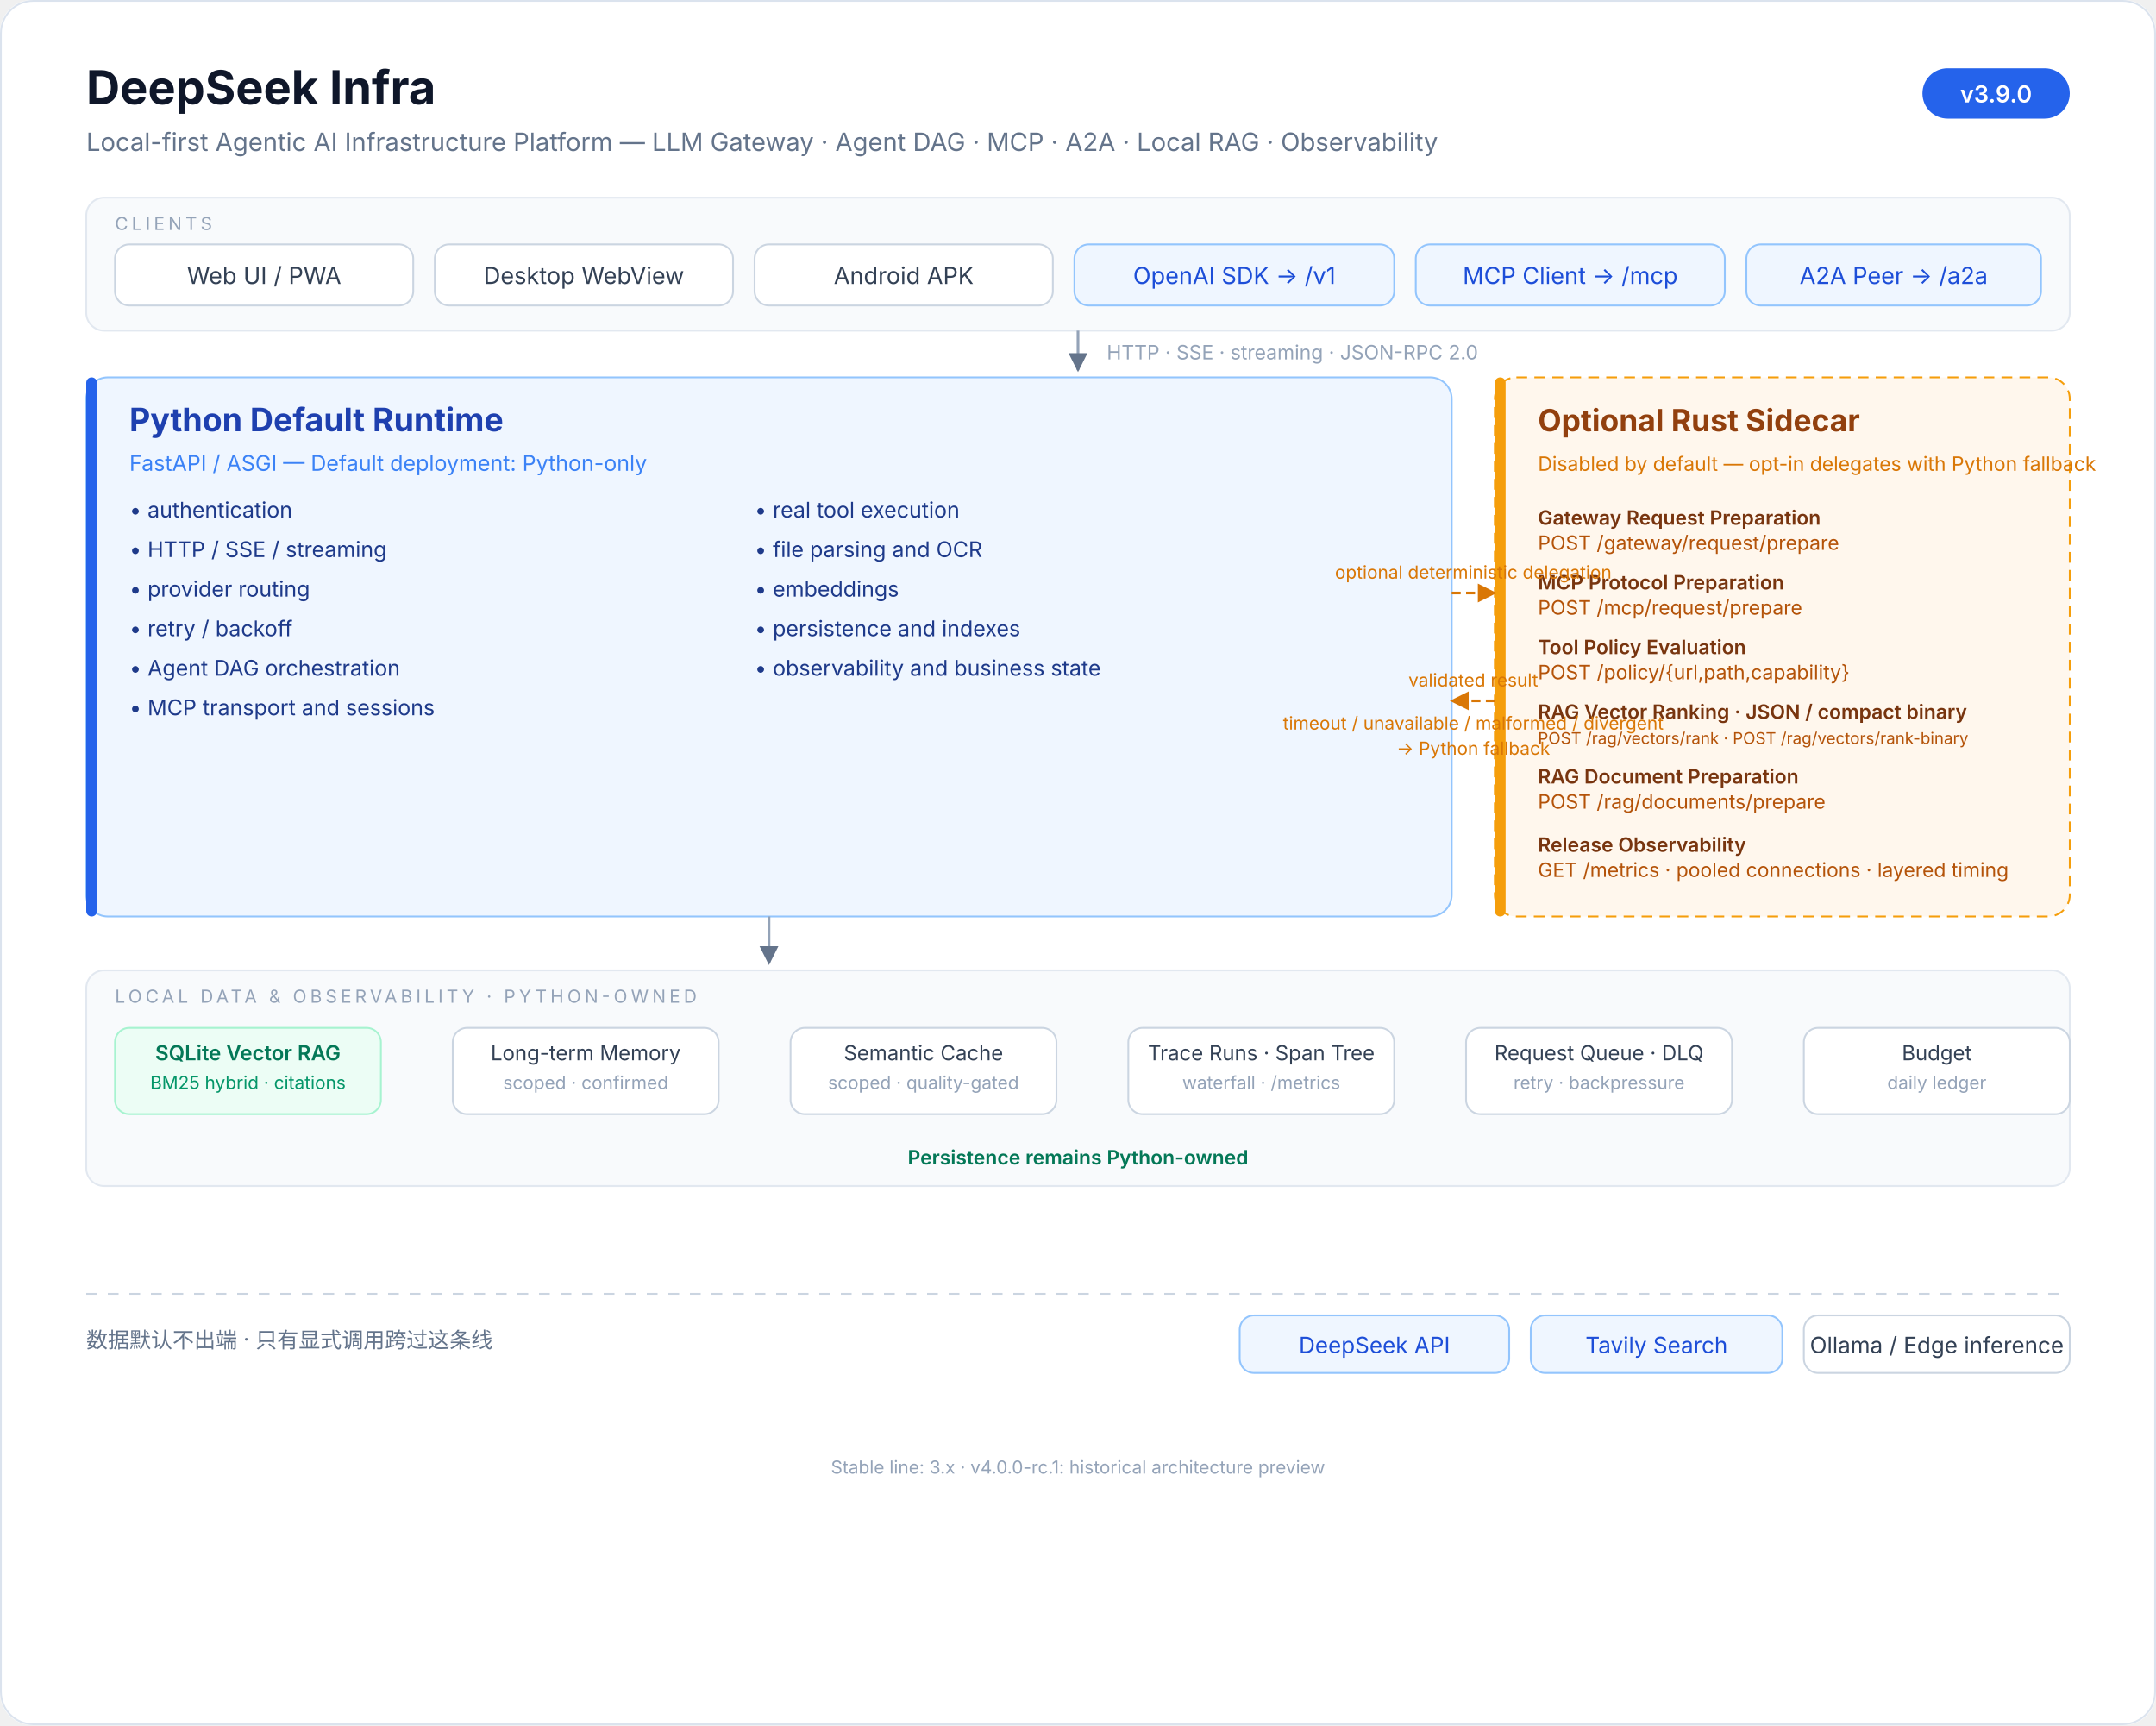
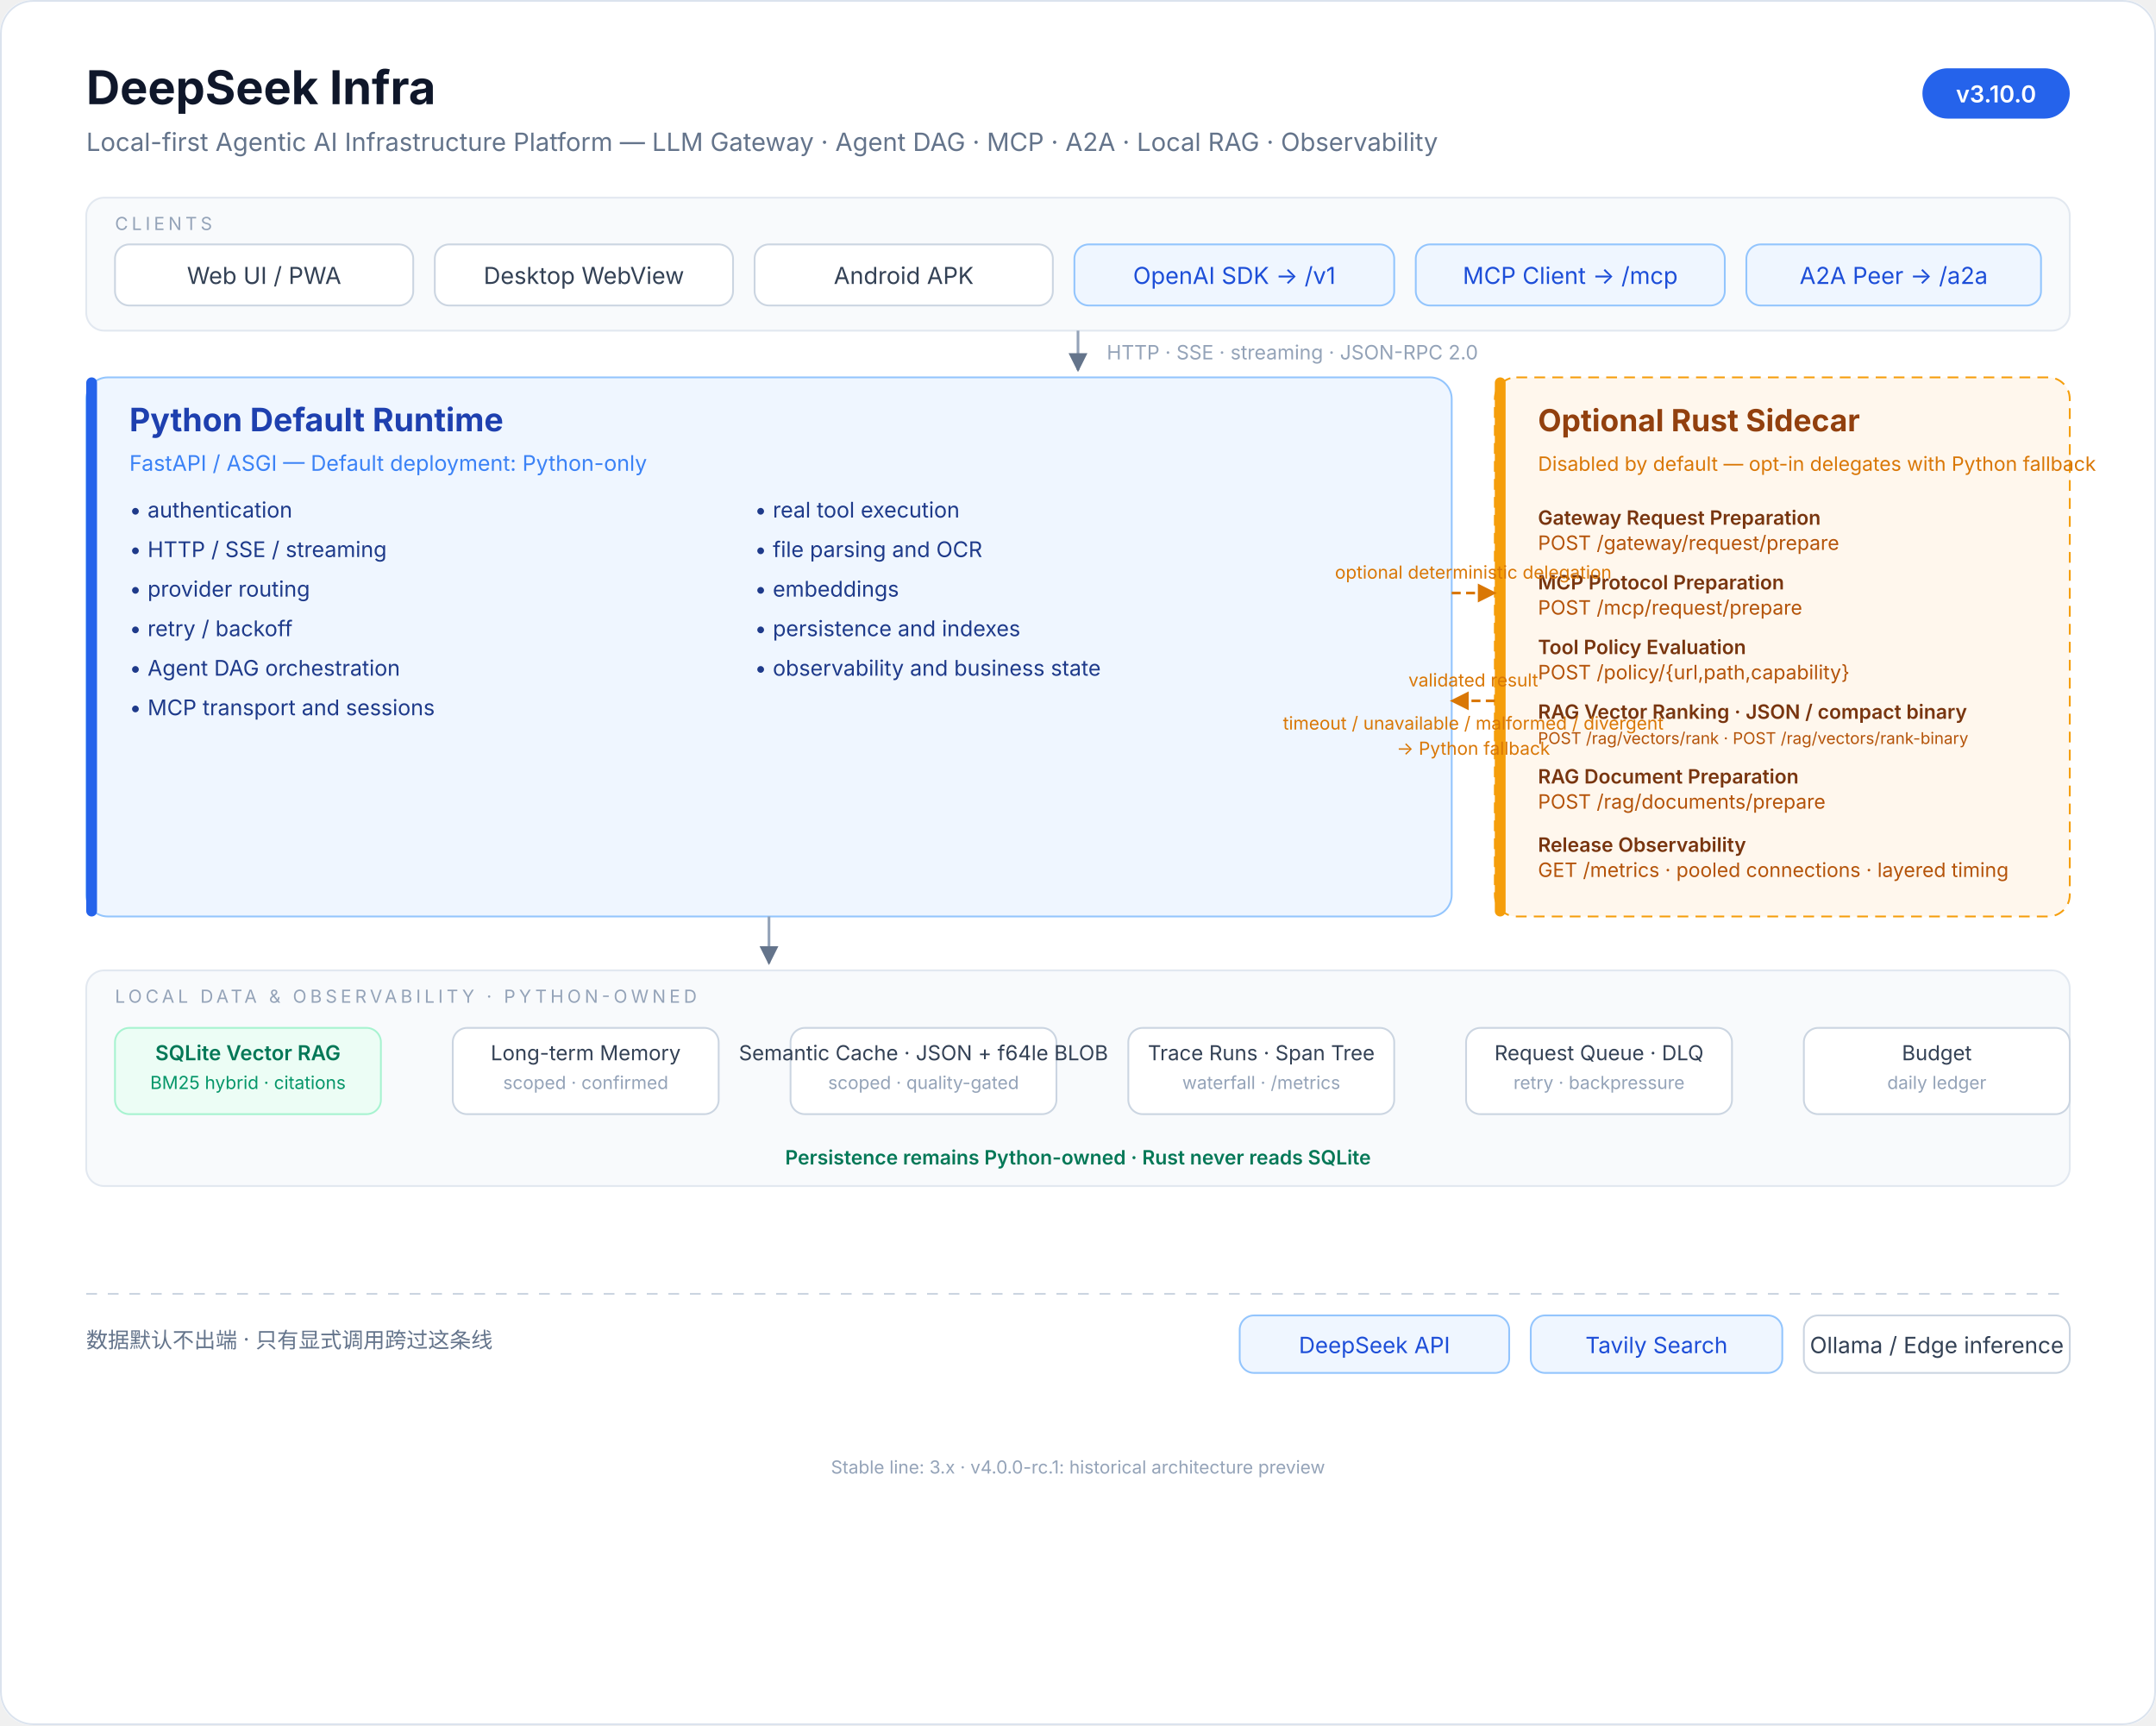
<svg xmlns="http://www.w3.org/2000/svg" viewBox="0 0 1200 960" font-family="ui-sans-serif, system-ui, -apple-system, 'Segoe UI', 'PingFang SC', 'Microsoft YaHei', sans-serif">
  <defs>
    <marker id="arrow" viewBox="0 0 10 10" refX="9" refY="5" markerWidth="7" markerHeight="7" orient="auto-start-reverse">
      <path d="M 0 0 L 10 5 L 0 10 z" fill="#64748b" />
    </marker>
    <marker id="rust-arrow" viewBox="0 0 10 10" refX="9" refY="5" markerWidth="7" markerHeight="7" orient="auto-start-reverse">
      <path d="M 0 0 L 10 5 L 0 10 z" fill="#d97706" />
    </marker>
  </defs>
  <rect x="0" y="0" width="1200" height="960" rx="18" fill="#ffffff" />
  <rect x="0.5" y="0.5" width="1199" height="959" rx="18" fill="none" stroke="#dbe3ee" />
  <text x="48" y="58" font-size="26" font-weight="700" fill="#0f172a">DeepSeek Infra</text>
  <text x="48" y="84" font-size="14" fill="#64748b">Local-first Agentic AI Infrastructure Platform — LLM Gateway · Agent DAG · MCP · A2A · Local RAG · Observability</text>
  <rect x="1070" y="38" width="82" height="28" rx="14" fill="#2563eb" />
-   <text x="1111" y="57" font-size="13" font-weight="600" fill="#ffffff" text-anchor="middle">v3.9.0</text>
+   <text x="1111" y="57" font-size="13" font-weight="600" fill="#ffffff" text-anchor="middle">v3.10.0</text>
  <rect x="48" y="110" width="1104" height="74" rx="10" fill="#f8fafc" stroke="#e2e8f0" />
  <text x="64" y="128" font-size="10" letter-spacing="2" fill="#94a3b8">CLIENTS</text>
  <g font-size="13" fill="#334155" text-anchor="middle">
    <rect x="64" y="136" width="166" height="34" rx="8" fill="#ffffff" stroke="#cbd5e1" />
    <text x="147" y="158">Web UI / PWA</text>
    <rect x="242" y="136" width="166" height="34" rx="8" fill="#ffffff" stroke="#cbd5e1" />
    <text x="325" y="158">Desktop WebView</text>
    <rect x="420" y="136" width="166" height="34" rx="8" fill="#ffffff" stroke="#cbd5e1" />
    <text x="503" y="158">Android APK</text>
    <rect x="598" y="136" width="178" height="34" rx="8" fill="#eff6ff" stroke="#93c5fd" />
    <text x="687" y="158" fill="#1d4ed8">OpenAI SDK → /v1</text>
    <rect x="788" y="136" width="172" height="34" rx="8" fill="#eff6ff" stroke="#93c5fd" />
    <text x="874" y="158" fill="#1d4ed8">MCP Client → /mcp</text>
    <rect x="972" y="136" width="164" height="34" rx="8" fill="#eff6ff" stroke="#93c5fd" />
    <text x="1054" y="158" fill="#1d4ed8">A2A Peer → /a2a</text>
  </g>
  <line x1="600" y1="184" x2="600" y2="206" stroke="#94a3b8" stroke-width="1.5" marker-end="url(#arrow)" />
  <text x="616" y="200" font-size="11" fill="#94a3b8">HTTP · SSE · streaming · JSON-RPC 2.0</text>
  <rect x="48" y="210" width="760" height="300" rx="12" fill="#eff6ff" stroke="#93c5fd" />
  <rect x="48" y="210" width="6" height="300" rx="3" fill="#2563eb" />
  <text x="72" y="240" font-size="18" font-weight="700" fill="#1e40af">Python Default Runtime</text>
  <text x="72" y="262" font-size="12" fill="#3b82f6">FastAPI / ASGI — Default deployment: Python-only</text>
  <g font-size="12" fill="#1e3a8a">
    <text x="72" y="288">• authentication</text>
    <text x="72" y="310">• HTTP / SSE / streaming</text>
    <text x="72" y="332">• provider routing</text>
    <text x="72" y="354">• retry / backoff</text>
    <text x="72" y="376">• Agent DAG orchestration</text>
    <text x="72" y="398">• MCP transport and sessions</text>
    <text x="420" y="288">• real tool execution</text>
    <text x="420" y="310">• file parsing and OCR</text>
    <text x="420" y="332">• embeddings</text>
    <text x="420" y="354">• persistence and indexes</text>
    <text x="420" y="376">• observability and business state</text>
  </g>
  <rect x="832" y="210" width="320" height="300" rx="12" fill="#fff7ed" stroke="#f59e0b" stroke-dasharray="6 4" />
  <rect x="832" y="210" width="6" height="300" rx="3" fill="#f59e0b" />
  <text x="856" y="240" font-size="17" font-weight="700" fill="#92400e">Optional Rust Sidecar</text>
  <text x="856" y="262" font-size="11" fill="#d97706">Disabled by default — opt-in delegates with Python fallback</text>
  <g font-size="11" fill="#78350f">
    <text x="856" y="292" font-weight="600">Gateway Request Preparation</text>
    <text x="856" y="306" fill="#b45309">POST /gateway/request/prepare</text>
    <text x="856" y="328" font-weight="600">MCP Protocol Preparation</text>
    <text x="856" y="342" fill="#b45309">POST /mcp/request/prepare</text>
    <text x="856" y="364" font-weight="600">Tool Policy Evaluation</text>
    <text x="856" y="378" fill="#b45309">POST /policy/{url,path,capability}</text>
    <text x="856" y="400" font-weight="600">RAG Vector Ranking · JSON / compact binary</text>
    <text x="856" y="414" font-size="9" fill="#b45309">POST /rag/vectors/rank · POST /rag/vectors/rank-binary</text>
    <text x="856" y="436" font-weight="600">RAG Document Preparation</text>
    <text x="856" y="450" fill="#b45309">POST /rag/documents/prepare</text>
    <text x="856" y="474" font-weight="600">Release Observability</text>
    <text x="856" y="488" fill="#b45309">GET /metrics · pooled connections · layered timing</text>
  </g>
  <line x1="808" y1="330" x2="832" y2="330" stroke="#d97706" stroke-width="1.5" stroke-dasharray="5 3" marker-end="url(#rust-arrow)" />
  <text x="820" y="322" font-size="10" fill="#d97706" text-anchor="middle">optional deterministic delegation</text>
  <line x1="832" y1="390" x2="808" y2="390" stroke="#d97706" stroke-width="1.5" stroke-dasharray="5 3" marker-end="url(#rust-arrow)" />
  <text x="820" y="382" font-size="10" fill="#d97706" text-anchor="middle">validated result</text>
  <text x="820" y="406" font-size="10" fill="#d97706" text-anchor="middle">timeout / unavailable / malformed / divergent</text>
  <text x="820" y="420" font-size="10" fill="#d97706" text-anchor="middle">→ Python fallback</text>
  <line x1="428" y1="510" x2="428" y2="536" stroke="#94a3b8" stroke-width="1.5" marker-end="url(#arrow)" />
  <rect x="48" y="540" width="1104" height="120" rx="10" fill="#f8fafc" stroke="#e2e8f0" />
  <text x="64" y="558" font-size="10" letter-spacing="2" fill="#94a3b8">LOCAL DATA &amp; OBSERVABILITY · PYTHON-OWNED</text>
  <g font-size="11.5" fill="#334155" text-anchor="middle">
    <rect x="64" y="572" width="148" height="48" rx="8" fill="#ecfdf5" stroke="#a7f3d0" />
    <text x="138" y="590" fill="#047857" font-weight="600">SQLite Vector RAG</text>
    <text x="138" y="606" font-size="10" fill="#059669">BM25 hybrid · citations</text>
    <rect x="252" y="572" width="148" height="48" rx="8" fill="#ffffff" stroke="#cbd5e1" />
    <text x="326" y="590">Long-term Memory</text>
    <text x="326" y="606" font-size="10" fill="#94a3b8">scoped · confirmed</text>
    <rect x="440" y="572" width="148" height="48" rx="8" fill="#ffffff" stroke="#cbd5e1" />
-     <text x="514" y="590">Semantic Cache</text>
+     <text x="514" y="590">Semantic Cache · JSON + f64le BLOB</text>
    <text x="514" y="606" font-size="10" fill="#94a3b8">scoped · quality-gated</text>
    <rect x="628" y="572" width="148" height="48" rx="8" fill="#ffffff" stroke="#cbd5e1" />
    <text x="702" y="590">Trace Runs · Span Tree</text>
    <text x="702" y="606" font-size="10" fill="#94a3b8">waterfall · /metrics</text>
    <rect x="816" y="572" width="148" height="48" rx="8" fill="#ffffff" stroke="#cbd5e1" />
    <text x="890" y="590">Request Queue · DLQ</text>
    <text x="890" y="606" font-size="10" fill="#94a3b8">retry · backpressure</text>
    <rect x="1004" y="572" width="148" height="48" rx="8" fill="#ffffff" stroke="#cbd5e1" />
    <text x="1078" y="590">Budget</text>
    <text x="1078" y="606" font-size="10" fill="#94a3b8">daily ledger</text>
  </g>
-   <text x="600" y="648" font-size="11" fill="#047857" text-anchor="middle" font-weight="600">Persistence remains Python-owned</text>
+   <text x="600" y="648" font-size="11" fill="#047857" text-anchor="middle" font-weight="600">Persistence remains Python-owned · Rust never reads SQLite</text>
  <line x1="48" y1="720" x2="1152" y2="720" stroke="#cbd5e1" stroke-dasharray="6 6" />
  <text x="48" y="750" font-size="12" fill="#64748b">数据默认不出端 · 只有显式调用跨过这条线</text>
  <g font-size="12.5" text-anchor="middle">
    <rect x="690" y="732" width="150" height="32" rx="8" fill="#eff6ff" stroke="#93c5fd" />
    <text x="765" y="753" fill="#1d4ed8">DeepSeek API</text>
    <rect x="852" y="732" width="140" height="32" rx="8" fill="#eff6ff" stroke="#93c5fd" />
    <text x="922" y="753" fill="#1d4ed8">Tavily Search</text>
    <rect x="1004" y="732" width="148" height="32" rx="8" fill="#ffffff" stroke="#cbd5e1" />
    <text x="1078" y="753" fill="#334155">Ollama / Edge inference</text>
  </g>
  <text x="600" y="820" font-size="10" fill="#94a3b8" text-anchor="middle">Stable line: 3.x · v4.0.0-rc.1: historical architecture preview</text>
</svg>
